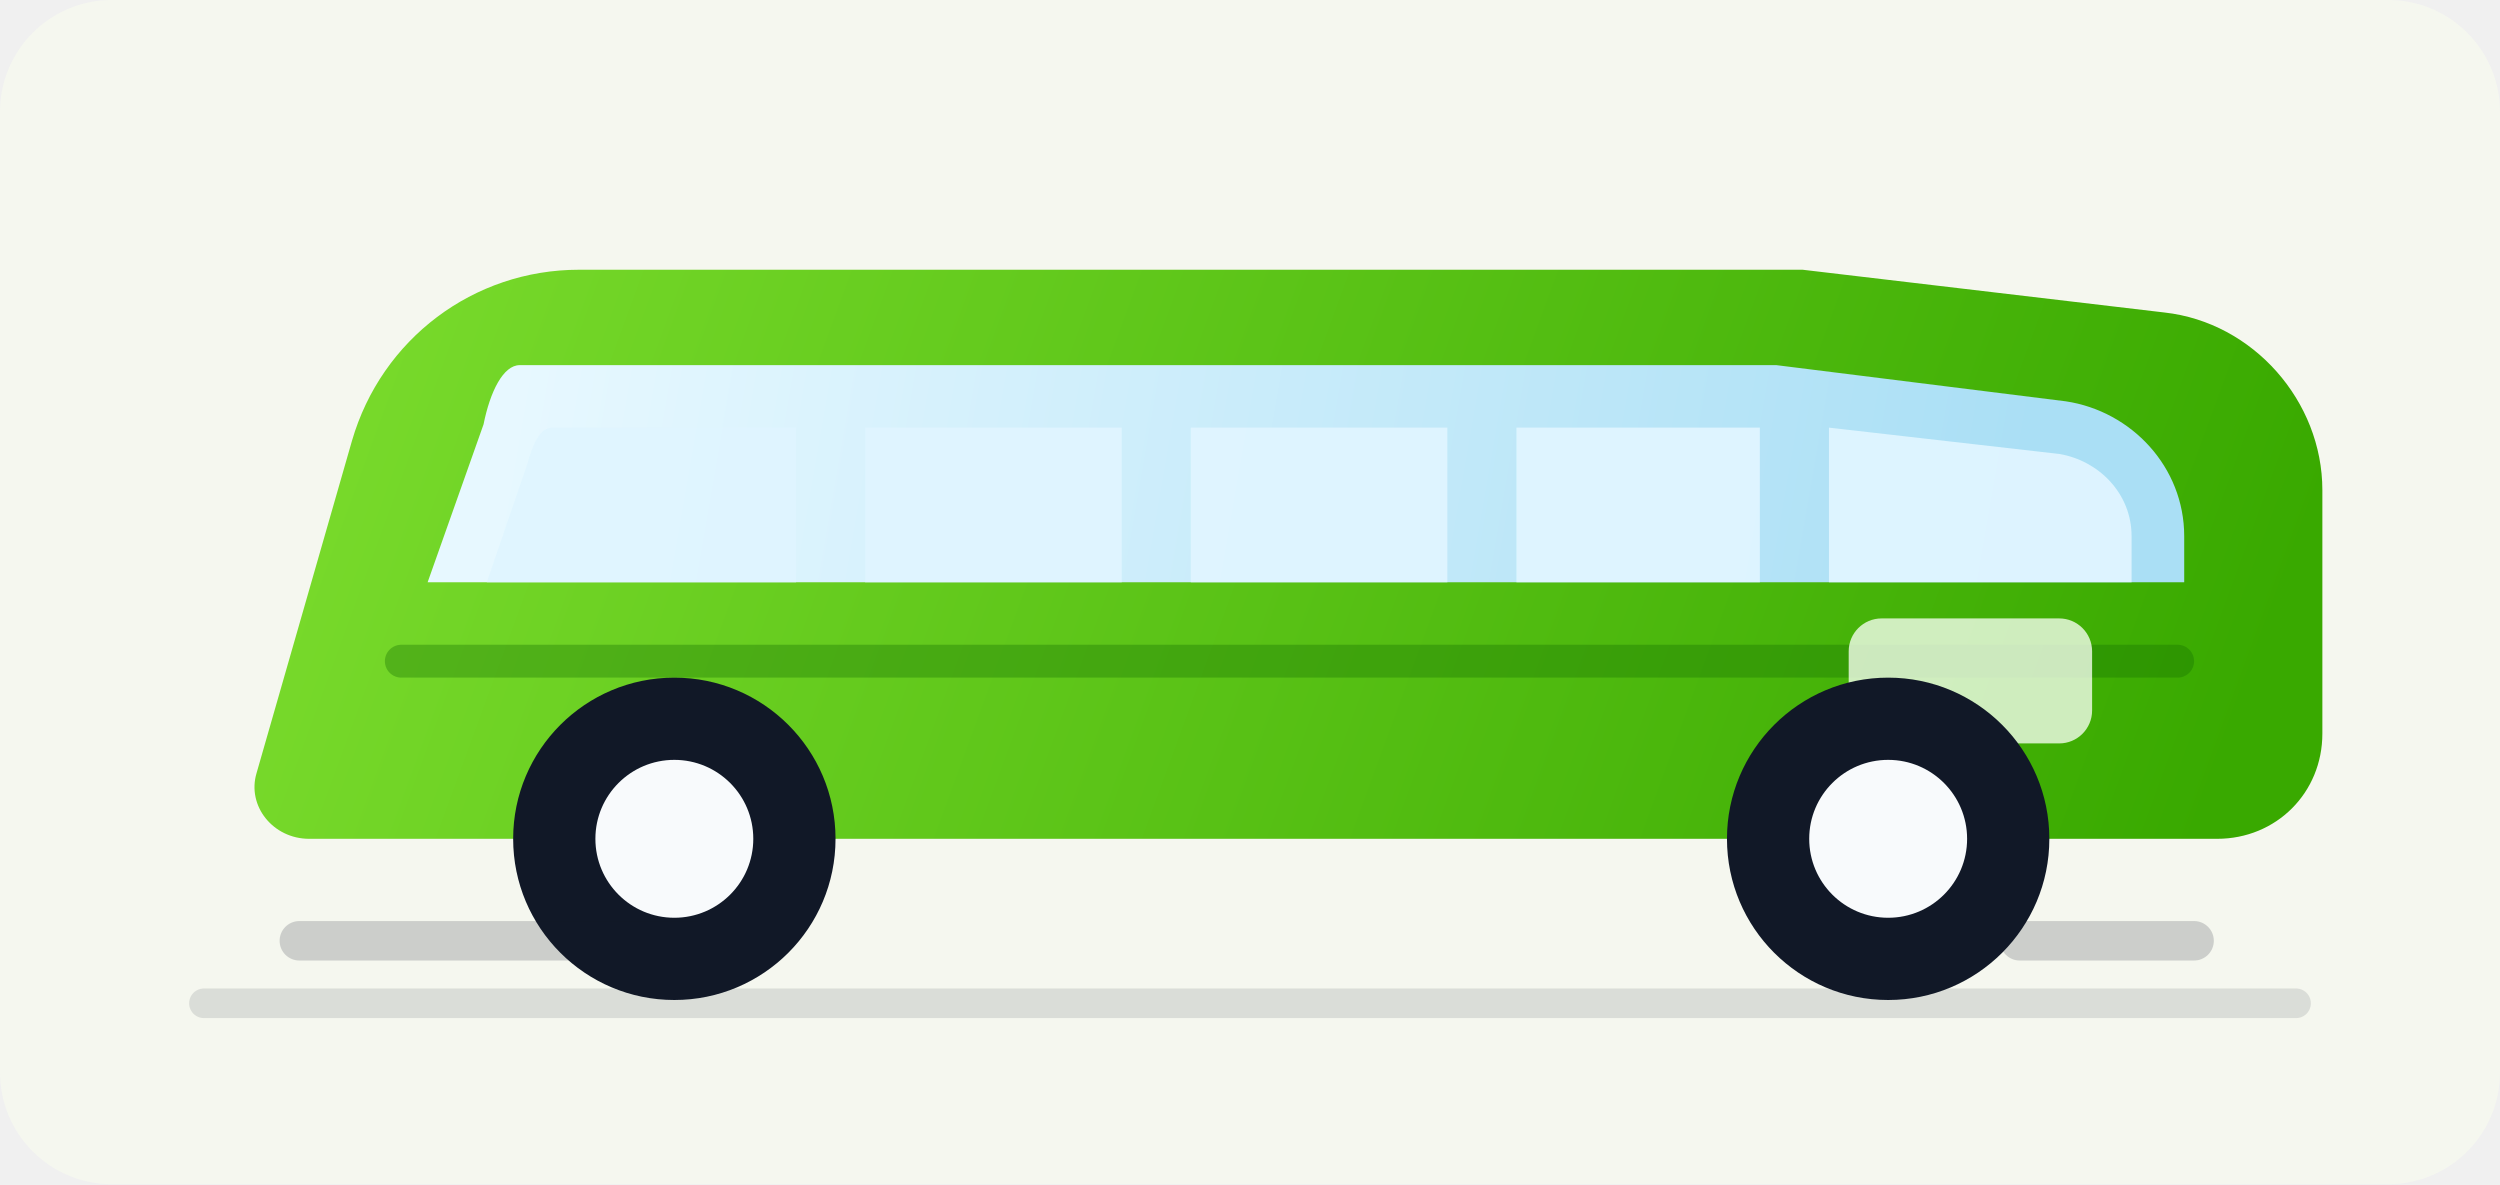
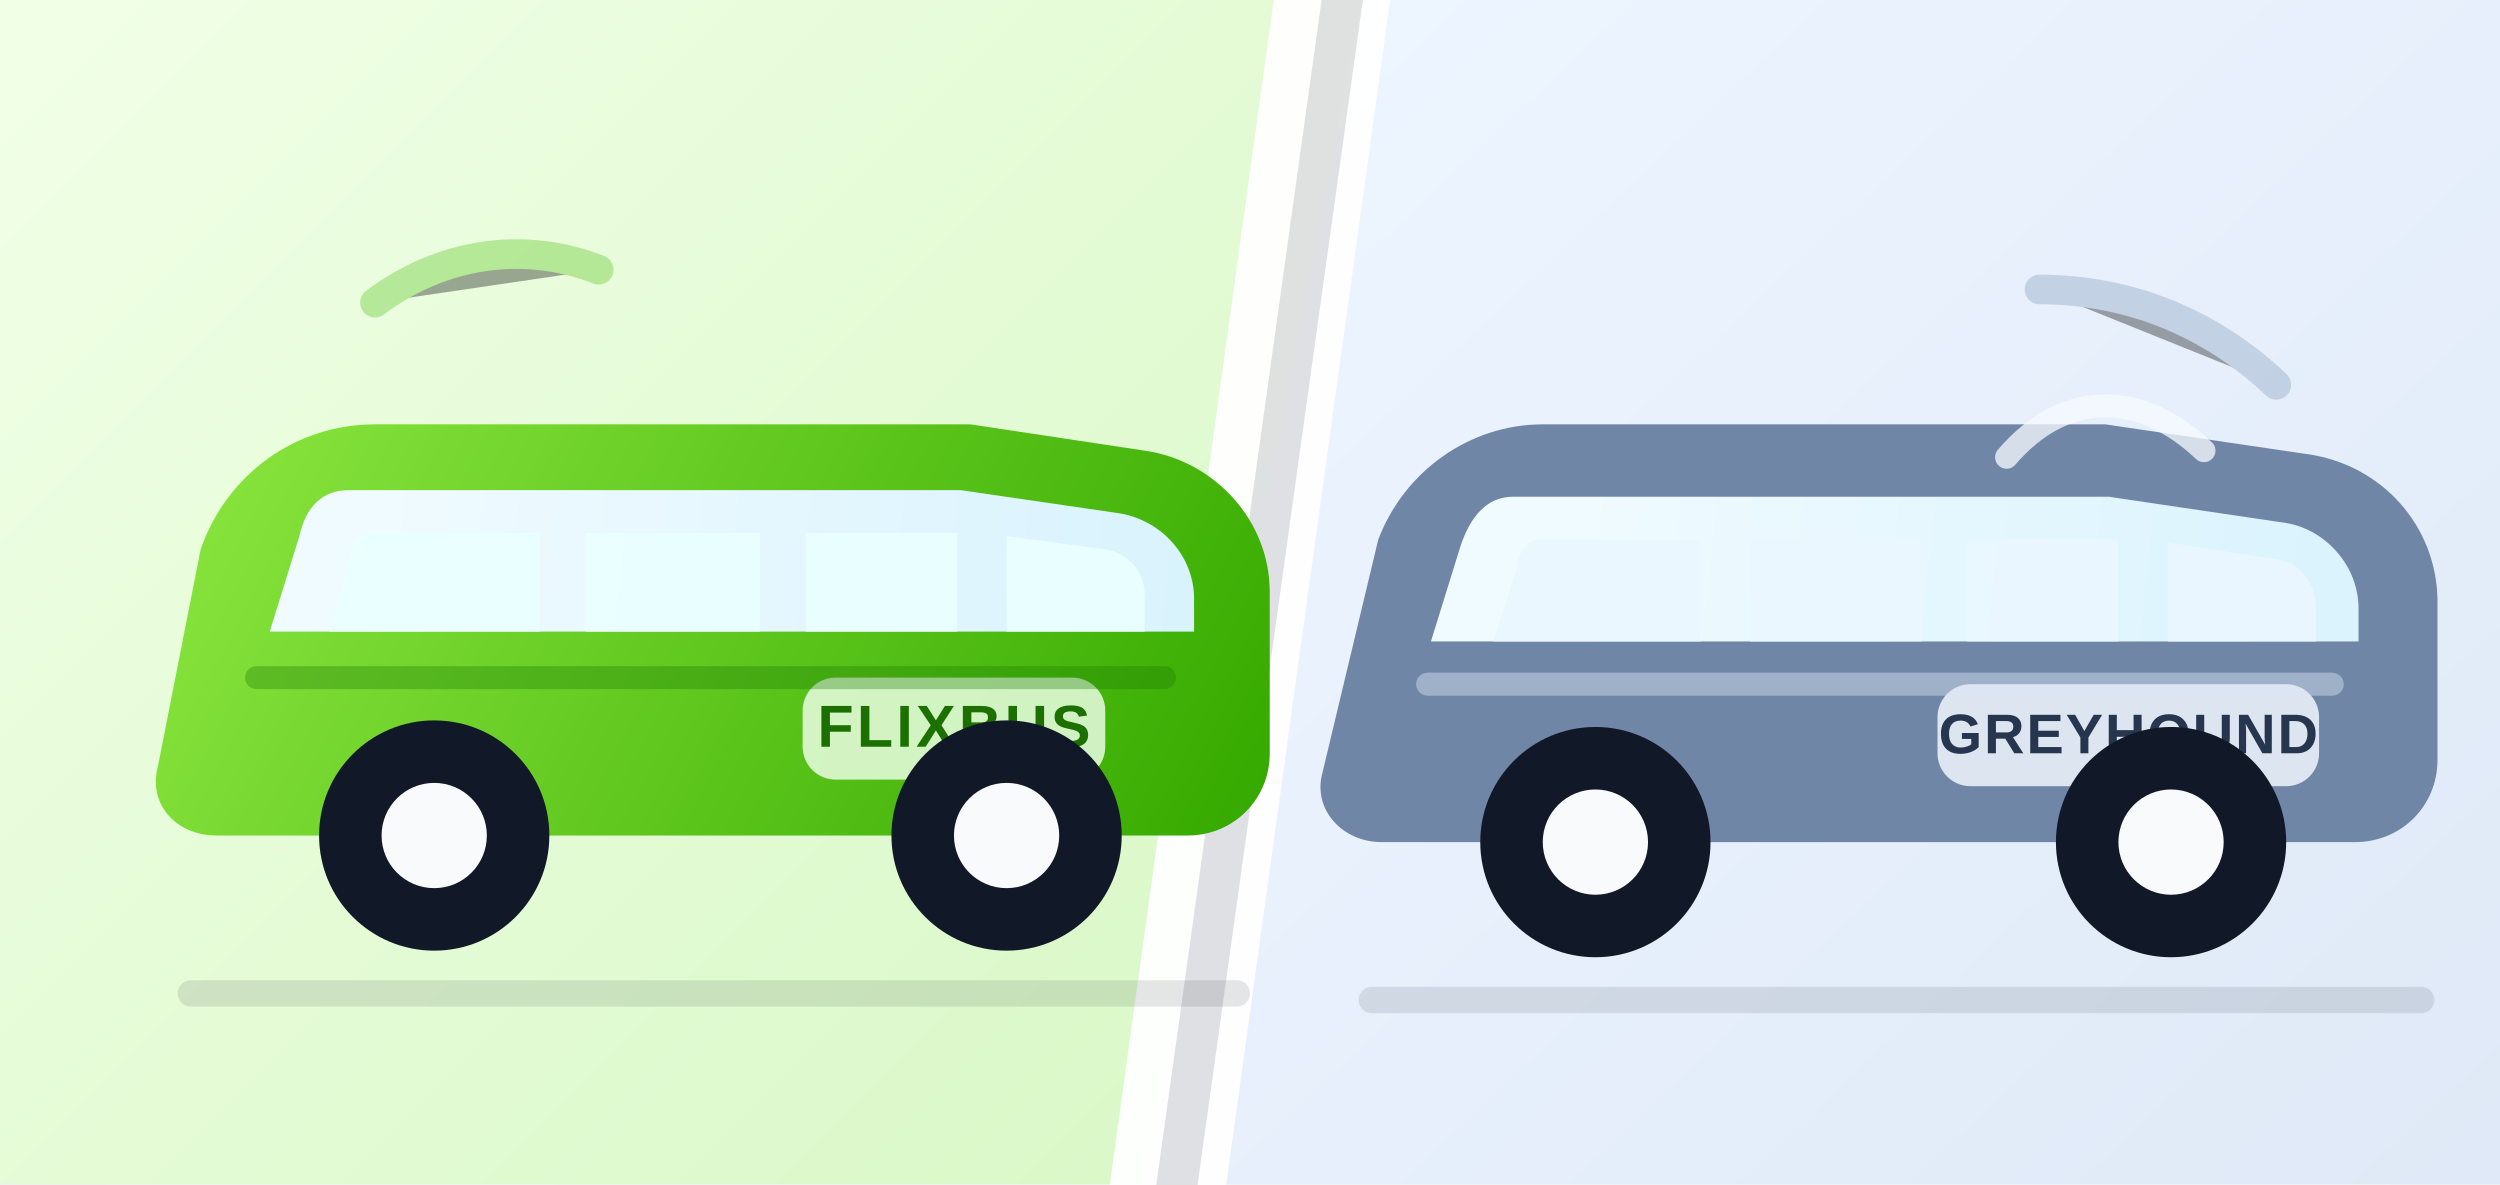
<svg xmlns="http://www.w3.org/2000/svg" viewBox="0 0 760 360" role="img" aria-labelledby="title desc">
  <defs>
-     <linearGradient id="bus" x1="92" x2="660" y1="72" y2="280" gradientUnits="userSpaceOnUse">
-       <stop offset="0" stop-color="#7bdc2d" />
-       <stop offset="1" stop-color="#39a900" />
+     <linearGradient id="left-bg" x1="0" x2="360" y1="0" y2="360" gradientUnits="userSpaceOnUse">
+       <stop offset="0" stop-color="#f1ffe7" />
+       <stop offset="1" stop-color="#d9f8c7" />
    </linearGradient>
-     <linearGradient id="window" x1="160" x2="610" y1="100" y2="178" gradientUnits="userSpaceOnUse">
-       <stop offset="0" stop-color="#e7f8ff" />
-       <stop offset="1" stop-color="#aadff5" />
+     <linearGradient id="right-bg" x1="420" x2="760" y1="0" y2="360" gradientUnits="userSpaceOnUse">
+       <stop offset="0" stop-color="#edf5ff" />
+       <stop offset="1" stop-color="#dfe9f7" />
+     </linearGradient>
+     <linearGradient id="flix-bus" x1="58" x2="345" y1="116" y2="268" gradientUnits="userSpaceOnUse">
+       <stop offset="0" stop-color="#87e33c" />
+       <stop offset="1" stop-color="#36aa00" />
+     </linearGradient>
+     <linearGradient id="grey-bus" x1="424" x2="716" y1="120" y2="268" gradientUnits="userSpaceOnUse">
+       <stop offset="0" stop-color="#6f86a7" />
+       <stop offset="1" stop-color="#2e4059" />
+     </linearGradient>
+     <linearGradient id="window" x1="90" x2="660" y1="124" y2="184" gradientUnits="userSpaceOnUse">
+       <stop offset="0" stop-color="#f0fbff" />
+       <stop offset="1" stop-color="#bce8fb" />
    </linearGradient>
  </defs>
-   <rect width="760" height="360" rx="34" fill="#f5f7ef" />
-   <path d="M86 255h588c18 0 32-14 32-32v-74c0-27-21-51-48-54L548 82H176c-32 0-60 21-69 52L78 235c-3 10 5 20 16 20Z" fill="url(#bus)" />
-   <path d="M158 111h382l88 11c20 3 36 20 36 41v14H130l17-48c2-10 6-18 11-18Z" fill="url(#window)" />
-   <path d="M168 130h74v47h-94l12-35c2-7 4-12 8-12Zm95 0h78v47h-78v-47Zm99 0h78v47h-78v-47Zm99 0h74v47h-74v-47Zm95 0 70 8c12 2 22 12 22 25v14h-92v-47Z" fill="#dff5ff" opacity=".95" />
-   <path d="M122 201h540" stroke="#137100" stroke-width="10" stroke-linecap="round" opacity=".35" />
-   <rect x="562" y="188" width="74" height="38" rx="10" fill="#f7fff2" opacity=".78" />
-   <circle cx="205" cy="255" r="49" fill="#111827" />
-   <circle cx="205" cy="255" r="24" fill="#f8fafc" />
-   <circle cx="574" cy="255" r="49" fill="#111827" />
-   <circle cx="574" cy="255" r="24" fill="#f8fafc" />
-   <path d="M62 305h636" stroke="#111827" stroke-width="9" stroke-linecap="round" opacity=".12" />
-   <path d="M91 286h121m402 0h53" stroke="#111827" stroke-width="12" stroke-linecap="round" opacity=".18" />
+   <rect width="760" height="360" rx="34" fill="#f8fafc" />
+   <path d="M0 0h414L347 360H0Z" fill="url(#left-bg)" />
+   <path d="M414 0h346v360H347Z" fill="url(#right-bg)" />
+   <path d="M390-20 424-10 370 380 336 370Z" fill="#ffffff" opacity=".95" />
+   <path d="M404-16 416-12 362 375 350 371Z" fill="#111827" opacity=".13" />
+   <g transform="translate(20 8)">
+     <path d="M46 246h295c14 0 25-11 25-25v-49c0-22-17-40-38-43l-53-8H94c-24 0-45 15-53 38L28 225c-3 11 5 21 18 21Z" fill="url(#flix-bus)" />
+     <path d="M86 141h186l48 7c13 2 23 13 23 26v10H62l9-29c2-9 7-14 15-14Z" fill="url(#window)" />
+     <path d="M93 154h51v30H80l6-21c1-6 3-9 7-9Zm65 0h53v30h-53v-30Zm67 0h46v30h-46v-30Zm61 1 30 4c7 1 12 7 12 14v11h-42v-29Z" fill="#eaffff" opacity=".93" />
+     <rect x="224" y="198" width="92" height="31" rx="10" fill="#efffe9" opacity=".82" />
+     <text x="270" y="219" fill="#1b7000" font-family="Arial, Helvetica, sans-serif" font-size="18" font-weight="900" letter-spacing="1" text-anchor="middle">FLIXBUS</text>
+     <circle cx="112" cy="246" r="35" fill="#111827" />
+     <circle cx="112" cy="246" r="16" fill="#f8fafc" />
+     <circle cx="286" cy="246" r="35" fill="#111827" />
+     <circle cx="286" cy="246" r="16" fill="#f8fafc" />
+     <path d="M58 198h276" stroke="#177400" stroke-width="7" stroke-linecap="round" opacity=".32" />
+     <path d="M38 294h318" stroke="#111827" stroke-width="8" stroke-linecap="round" opacity=".11" />
+     <path d="M94 84c20-15 45-19 68-10" stroke="#54bf14" stroke-width="9" stroke-linecap="round" opacity=".35" />
+   </g>
+   <g transform="translate(384 10)">
+     <path d="M36 246h296c14 0 25-11 25-25v-48c0-23-17-42-40-45l-61-9H85c-22 0-42 14-50 35L18 225c-3 11 6 21 18 21Z" fill="url(#grey-bus)" />
+     <path d="M76 141h181l54 8c12 2 22 13 22 26v10H51l9-29c3-9 8-15 16-15Z" fill="url(#window)" />
+     <path d="M84 154h49v31H70l7-22c1-6 3-9 7-9Zm64 0h52v31h-52v-31Zm66 0h46v31h-46v-31Zm61 1 33 5c7 1 12 7 12 15v10h-45v-30Z" fill="#eaf7ff" opacity=".94" />
+     <rect x="205" y="198" width="116" height="31" rx="10" fill="#eef4fb" opacity=".86" />
+     <text x="263" y="219" fill="#26364f" font-family="Arial, Helvetica, sans-serif" font-size="17" font-weight="900" letter-spacing=".6" text-anchor="middle">GREYHOUND</text>
+     <path d="M226 129c18-21 41-20 60-2" fill="none" stroke="#f7fbff" stroke-width="7" stroke-linecap="round" opacity=".75" />
+     <circle cx="101" cy="246" r="35" fill="#111827" />
+     <circle cx="101" cy="246" r="16" fill="#f8fafc" />
+     <circle cx="276" cy="246" r="35" fill="#111827" />
+     <circle cx="276" cy="246" r="16" fill="#f8fafc" />
+     <path d="M50 198h275" stroke="#dce6f3" stroke-width="7" stroke-linecap="round" opacity=".44" />
+     <path d="M33 294h319" stroke="#111827" stroke-width="8" stroke-linecap="round" opacity=".11" />
+     <path d="M236 78c27 0 52 10 72 29" stroke="#8298b9" stroke-width="9" stroke-linecap="round" opacity=".35" />
+   </g>
</svg>
